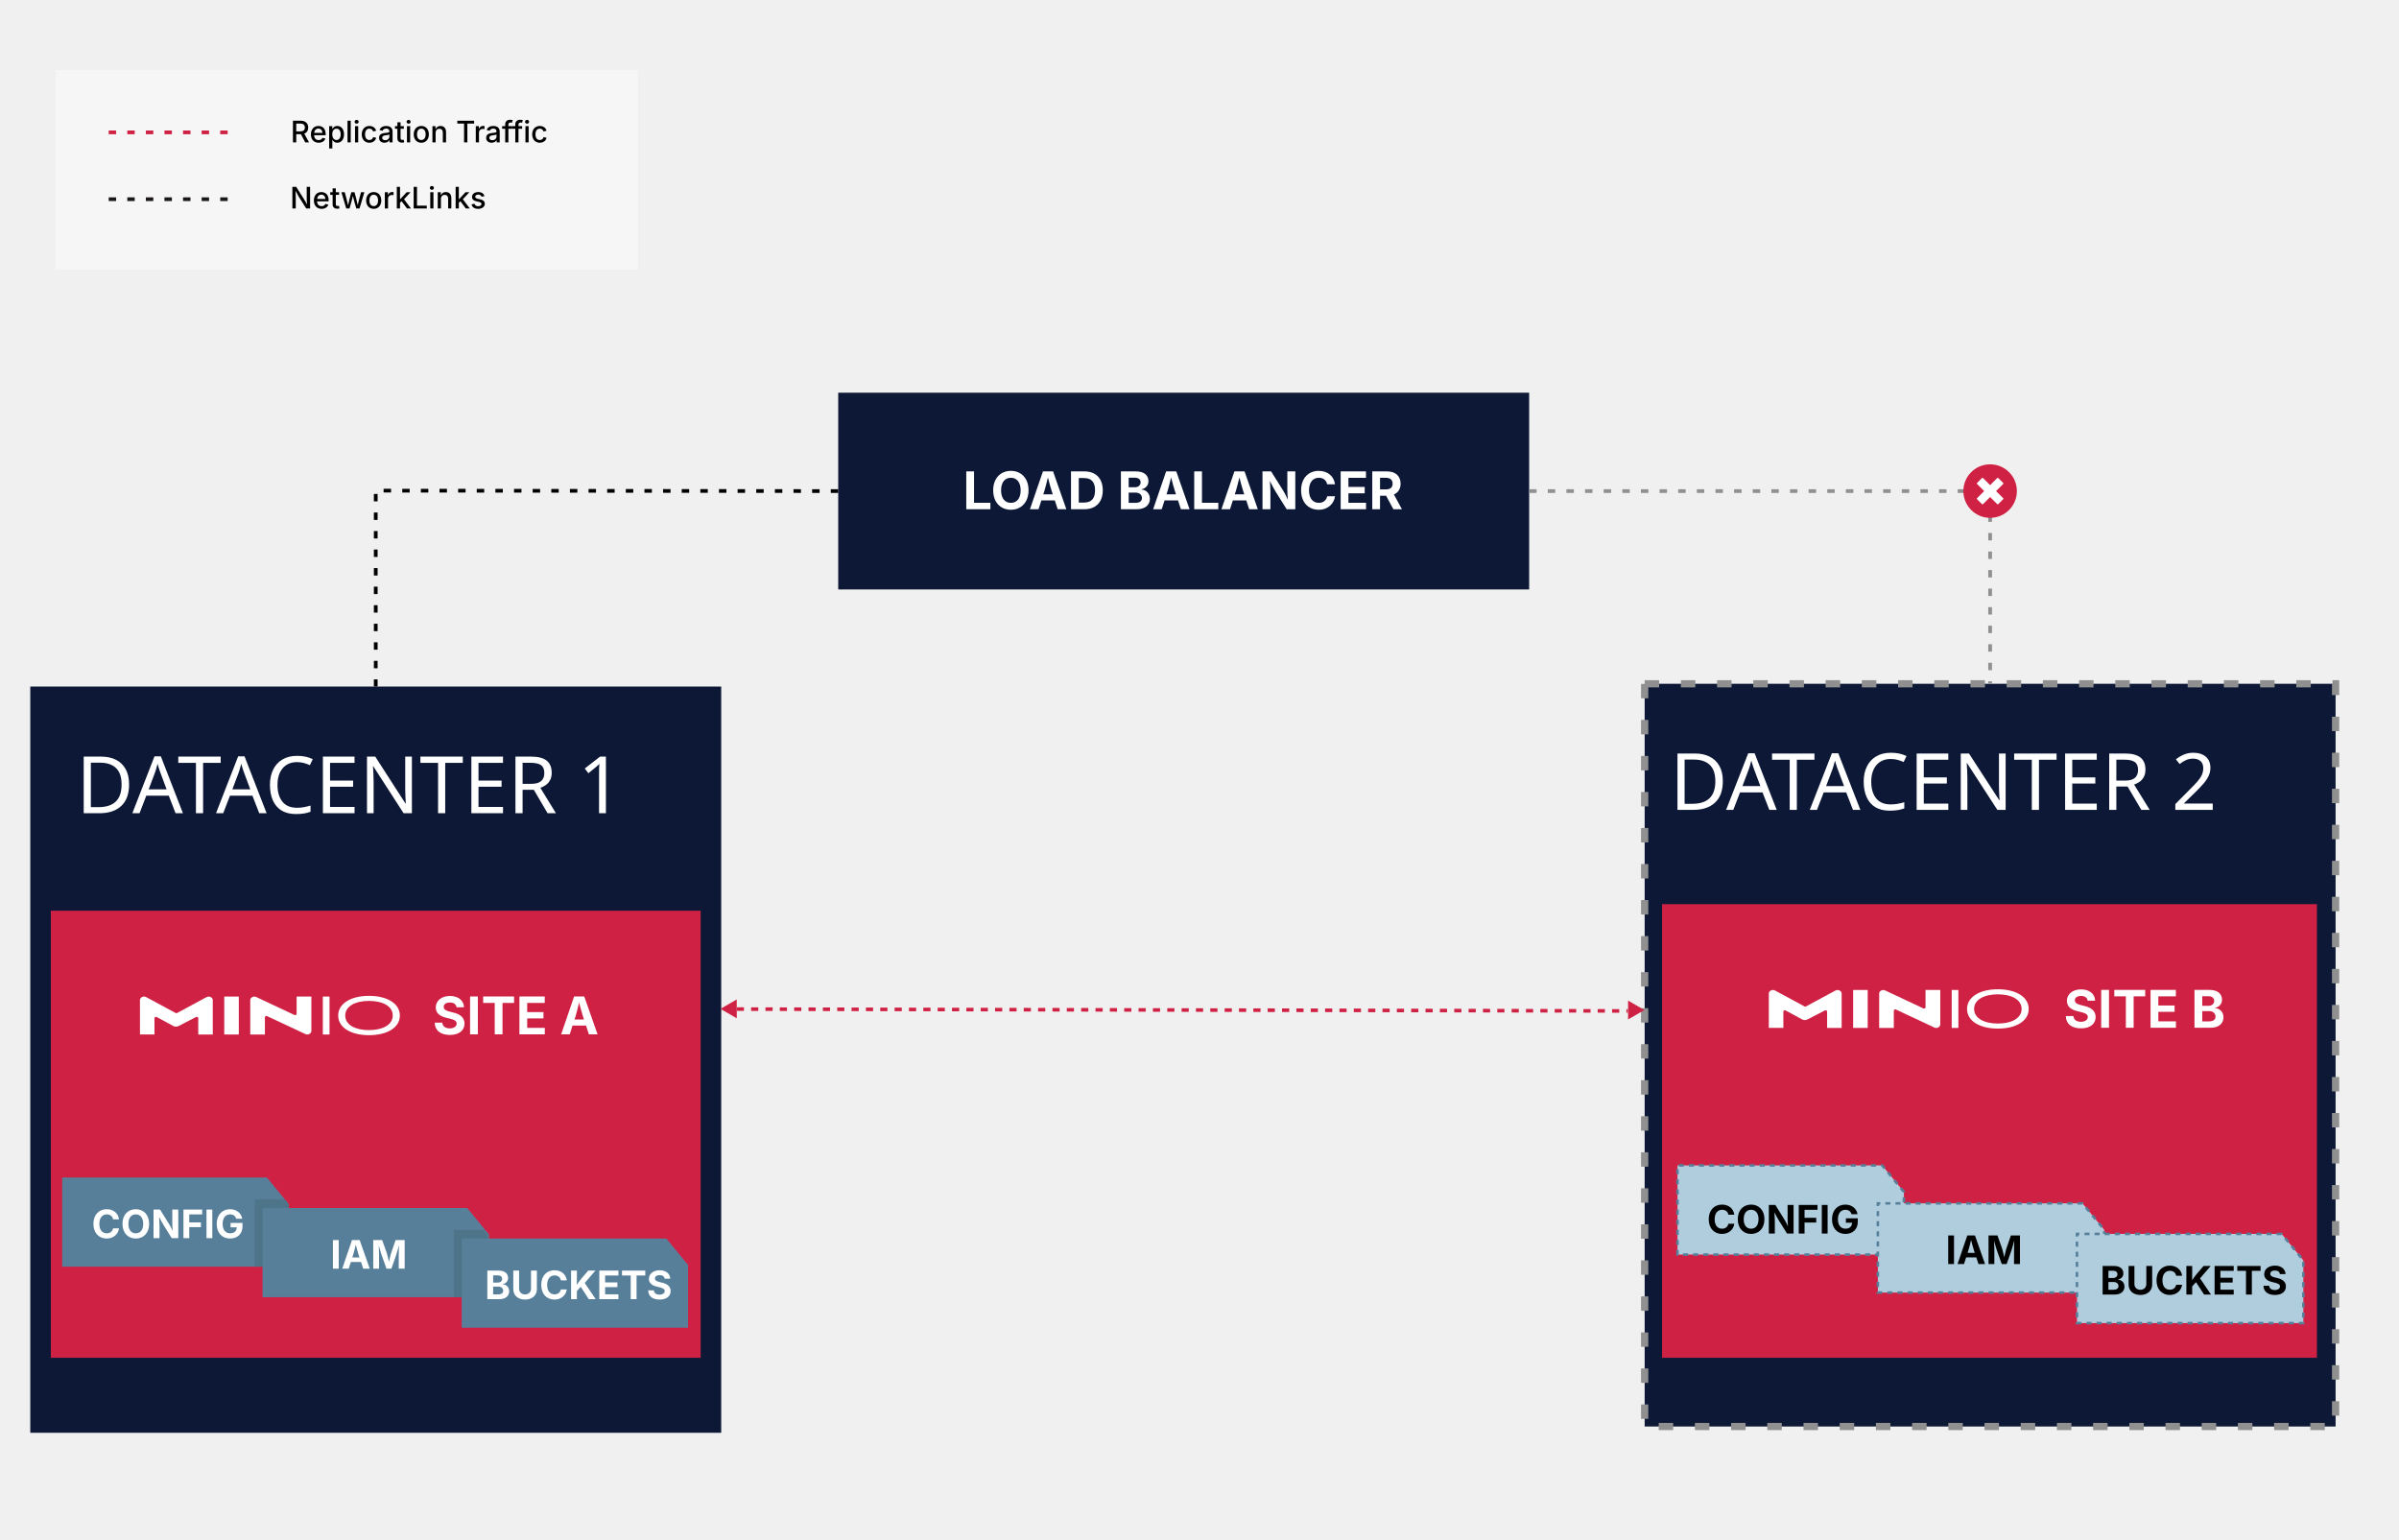
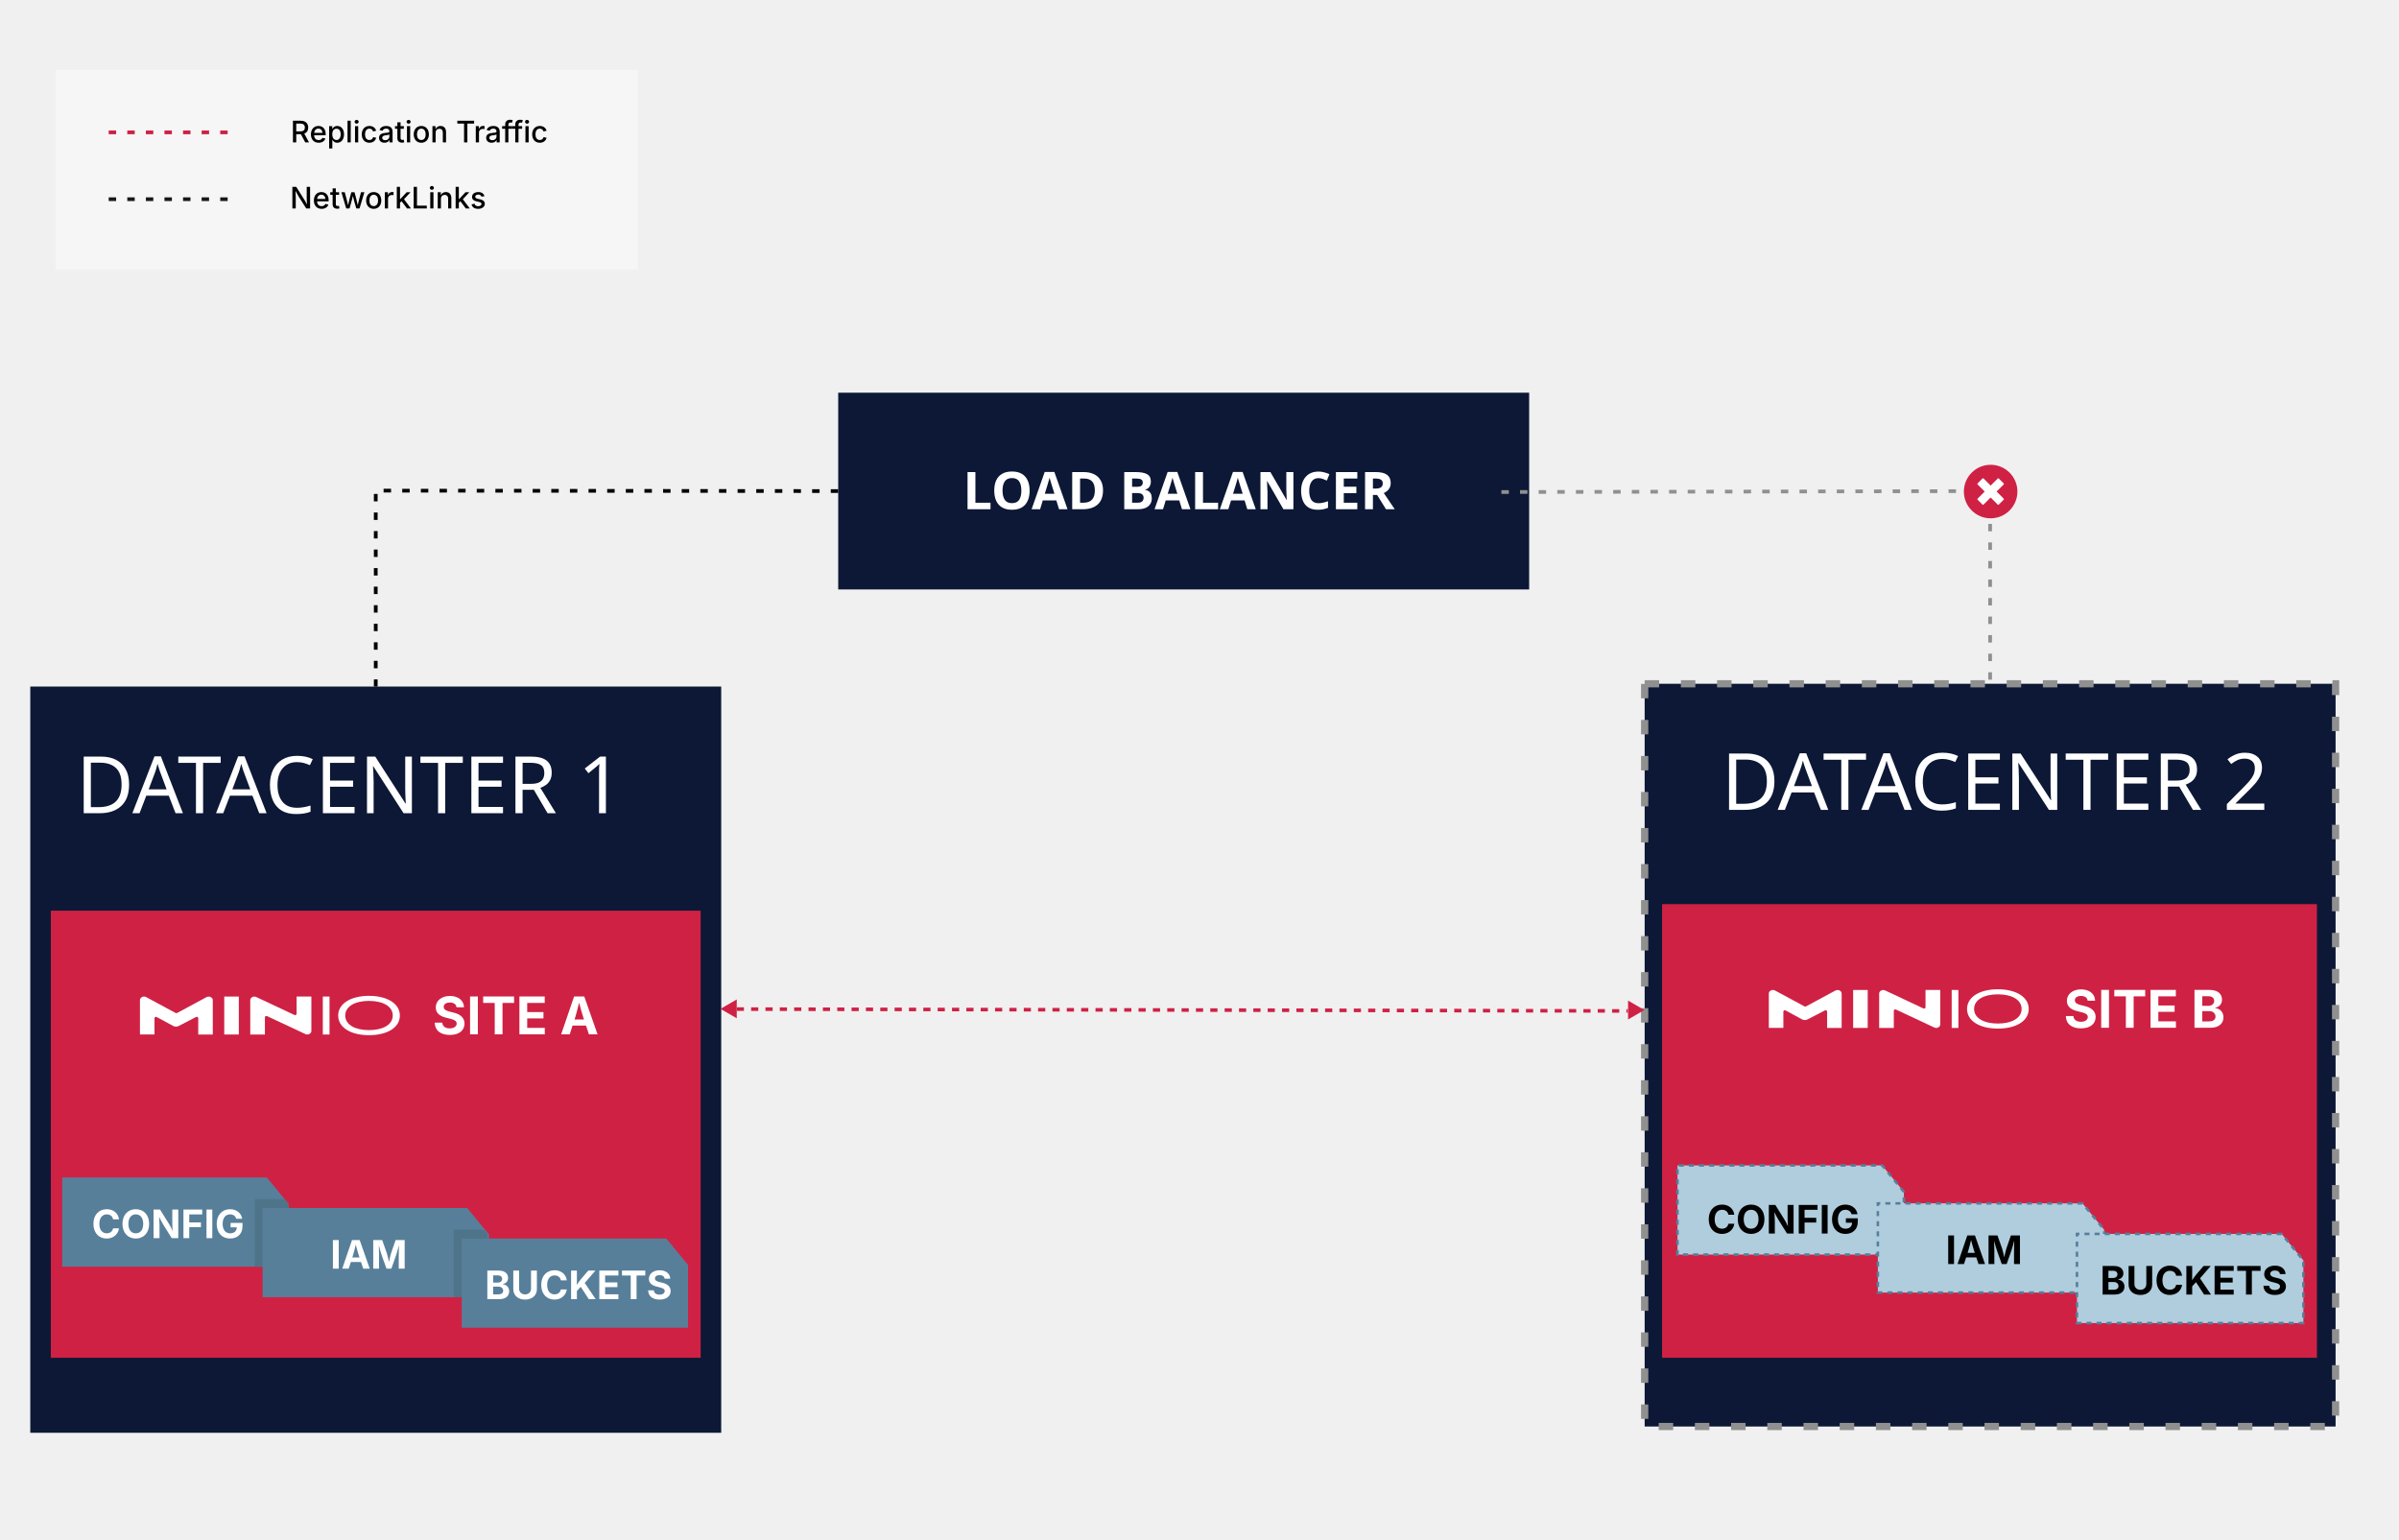
<svg xmlns="http://www.w3.org/2000/svg" id="a" viewBox="0 0 645.33 414.16" version="1.1">
  <defs id="defs4">
    <style id="style2">.b{stroke:#1b1717;}.b,.c{stroke-dasharray:0 0 2 3;}.b,.c,.d,.e{stroke-miterlimit:10;}.b,.c,.e{fill:none;}.c,.e{stroke:#cf2144;}.f{fill:#f6f6f6;}.g,.h,.i{fill:#fff;}.j{fill:#9fbecc;}.k{fill:#cf2144;}.l{fill:#577f9a;}.m{fill:#4e7489;}.d{fill:#afcddd;stroke:#577f9a;stroke-dasharray:0 0 1.36 1.36;stroke-width:.68px;}.n{letter-spacing:0em;}.o{letter-spacing:0em;}.p{font-family:Inter-Medium, Inter;font-size:8px;font-variation-settings:'wght' 500, 'slnt' 0;font-weight:500;}.e{stroke-dasharray:0 0 2 2;}.q{letter-spacing:-.06em;}.r,.h,.i{font-family:Inter-Bold, Inter;font-variation-settings:'wght' 700, 'slnt' 0;font-weight:700;}.r,.i{font-size:10.56px;}.s{letter-spacing:0em;}.t{letter-spacing:0em;}.h{font-size:14px;}.u{letter-spacing:0em;}</style>
  </defs>
  <rect class="l" x="8.145" y="184.702" width="185.86" height="200.756" id="rect46" style="display:inline;fill:#0c1835;stroke-width:1.948" />
  <rect class="k" x="13.67" y="245" width="174.81" height="120.279" id="rect6" style="stroke-width:1.522" />
  <g id="g9006" transform="matrix(1,0,0,0.9953172,0,1.431843)">
-     <rect class="l" x="442.413" y="183.38" width="185.86" height="200.756" id="rect46-8" style="display:inline;fill:#0c1835;stroke-width:1.948;stroke:#909090;stroke-opacity:1;stroke-dasharray:0,0,3.895,5.843;stroke-dashoffset:0" />
-     <text xml:space="preserve" style="font-style:normal;font-variant:normal;font-weight:normal;font-stretch:normal;font-size:21.333px;font-family:sans-serif;-inkscape-font-specification:'sans-serif, Normal';font-variant-ligatures:normal;font-variant-caps:normal;font-variant-numeric:normal;font-variant-east-asian:normal;text-align:center;text-anchor:middle;fill:#ffffff;fill-opacity:1;stroke:#000000;stroke-width:0;stroke-linejoin:bevel" x="536.623" y="217.461" id="text8851-6">
-       <tspan id="tspan8849-2" x="536.623" y="217.461">DATACENTER 2</tspan>
-     </text>
-     <rect class="l" x="225.48" y="104.707" width="185.86" height="53.179" id="rect46-2" style="fill:#0c1835;stroke-width:1.002" />
-     <text class="f" id="text58" x="259.618" y="135.885" style="font-weight:700;font-size:14.033px;font-family:Inter-Bold, Inter;font-variation-settings:'slnt' 0, 'wght' 700;fill:#ffffff;stroke-width:1.002" transform="scale(0.9976559,1.00235)">
-       <tspan class="x" x="259.618" y="135.885" id="tspan48" style="stroke-width:1.002">LOAD BALANCER</tspan>
-     </text>
+     <path id="rect46-8" style="display:inline;fill:#0c1835;stroke:#909090;stroke-width:1.948;stroke-dasharray:0, 0, 3.895, 5.843" class="l" d="m 442.413,183.38 h 185.86 V 384.136 h -185.86 z" />
+     <g aria-label="DATACENTER 2" id="text8851-6" style="font-size:21.333px;-inkscape-font-specification:'sans-serif, Normal';text-align:center;text-anchor:middle;fill:#ffffff;stroke:#000000;stroke-width:0;stroke-linejoin:bevel">
+       <path d="m 477.317,209.696 q 0,3.861 -2.112,5.824 -2.091,1.941 -5.845,1.941 h -4.245 V 202.229 h 4.693 q 2.304,0 3.989,0.853 1.685,0.853 2.603,2.517 0.917,1.643 0.917,4.096 z m -2.027,0.064 q 0,-3.051 -1.515,-4.459 -1.493,-1.429 -4.245,-1.429 h -2.496 v 11.947 h 2.069 q 6.187,0 6.187,-6.059 z" id="path45502" />
+       <path d="m 489.818,217.461 -1.835,-4.715 h -6.037 l -1.813,4.715 h -1.941 l 5.952,-15.296 h 1.728 l 5.931,15.296 z m -4.117,-11.029 q -0.064,-0.171 -0.213,-0.619 -0.149,-0.448 -0.299,-0.917 -0.128,-0.491 -0.213,-0.747 -0.149,0.661 -0.341,1.301 -0.192,0.619 -0.32,0.981 l -1.728,4.608 h 4.821 z" id="path45504" />
+       <path d="m 497.221,217.461 h -1.92 v -13.547 h -4.757 v -1.685 h 11.413 v 1.685 h -4.736 z" id="path45506" />
+       <path d="m 512.325,217.461 -1.835,-4.715 h -6.037 l -1.813,4.715 h -1.941 l 5.952,-15.296 h 1.728 l 5.931,15.296 z m -4.117,-11.029 q -0.064,-0.171 -0.213,-0.619 -0.149,-0.448 -0.299,-0.917 -0.128,-0.491 -0.213,-0.747 -0.149,0.661 -0.341,1.301 -0.192,0.619 -0.32,0.981 l -1.728,4.608 h 4.821 z" id="path45508" />
+       <path d="m 522.501,203.701 q -2.453,0 -3.861,1.643 -1.408,1.643 -1.408,4.501 0,2.837 1.301,4.501 1.323,1.643 3.947,1.643 1.003,0 1.899,-0.171 0.896,-0.171 1.749,-0.427 v 1.664 q -0.853,0.32 -1.771,0.469 -0.896,0.149 -2.155,0.149 -2.325,0 -3.883,-0.96 -1.557,-0.96 -2.347,-2.731 -0.768,-1.771 -0.768,-4.16 0,-2.304 0.832,-4.053 0.853,-1.771 2.496,-2.752 1.643,-1.003 3.989,-1.003 2.411,0 4.203,0.896 l -0.768,1.621 q -0.704,-0.32 -1.579,-0.576 -0.853,-0.256 -1.877,-0.256 z" id="path45510" />
+       <path d="m 537.967,217.461 h -8.512 V 202.229 h 8.512 v 1.685 h -6.592 v 4.757 h 6.208 v 1.664 h -6.208 v 5.44 h 6.592 z" id="path45512" />
+       <path d="m 553.391,217.461 h -2.24 l -8.149,-12.651 h -0.085 q 0.043,0.747 0.107,1.856 0.064,1.109 0.064,2.283 v 8.512 h -1.771 V 202.229 h 2.219 l 8.128,12.608 h 0.085 q -0.021,-0.341 -0.064,-1.024 -0.021,-0.683 -0.064,-1.493 -0.021,-0.811 -0.021,-1.493 v -8.597 h 1.792 z" id="path45514" />
+       <path d="m 562.351,217.461 h -1.92 v -13.547 h -4.757 v -1.685 h 11.413 v 1.685 h -4.736 z" id="path45516" />
+       <path d="m 577.903,217.461 h -8.512 V 202.229 h 8.512 v 1.685 h -6.592 v 4.757 h 6.208 v 1.664 h -6.208 v 5.44 h 6.592 z" id="path45518" />
+       <path d="m 585.455,202.229 q 2.837,0 4.181,1.088 1.365,1.067 1.365,3.243 0,1.216 -0.448,2.027 -0.448,0.811 -1.152,1.301 -0.683,0.469 -1.451,0.747 l 4.181,6.827 h -2.24 l -3.691,-6.293 h -3.029 v 6.293 h -1.92 V 202.229 Z m -0.107,1.664 h -2.176 v 5.653 h 2.283 q 1.856,0 2.709,-0.725 0.853,-0.747 0.853,-2.176 0,-1.493 -0.896,-2.112 -0.896,-0.64 -2.773,-0.64 z" id="path45520" />
+       <path d="m 609.093,217.461 h -10.069 v -1.557 l 3.989,-4.032 q 1.152,-1.152 1.941,-2.048 0.789,-0.896 1.195,-1.749 0.405,-0.875 0.405,-1.899 0,-1.259 -0.747,-1.899 -0.747,-0.661 -1.941,-0.661 -1.109,0 -1.963,0.384 -0.832,0.384 -1.707,1.067 l -1.003,-1.259 q 0.896,-0.747 2.048,-1.259 1.173,-0.533 2.624,-0.533 2.133,0 3.371,1.088 1.237,1.067 1.237,2.965 0,1.195 -0.491,2.24 -0.491,1.045 -1.365,2.069 -0.875,1.003 -2.048,2.155 l -3.179,3.136 v 0.085 h 7.701 z" id="path45522" />
+     </g>
+     <path id="rect46-2" style="fill:#0c1835;stroke-width:1.002" class="l" d="m 225.48,104.707 h 185.86 v 53.179 H 225.48 Z" />
+     <g aria-label="LOAD BALANCER" transform="scale(0.9976559,1.00235)" id="text58" style="font-weight:700;font-size:14.033px;font-family:Inter-Bold, Inter;font-variation-settings:'slnt' 0, 'wght' 700;fill:#ffffff;stroke-width:1.002" class="f">
+       <path d="m 260.881,135.885 v -10.019 h 2.119 v 8.265 h 4.07 v 1.754 z" id="path45476" />
+       <path d="m 277.623,130.861 q 0,1.558 -0.519,2.722 -0.505,1.151 -1.558,1.796 -1.052,0.646 -2.694,0.646 -1.628,0 -2.694,-0.646 -1.052,-0.646 -1.572,-1.81 -0.505,-1.165 -0.505,-2.722 0,-1.558 0.505,-2.708 0.519,-1.151 1.572,-1.782 1.067,-0.646 2.708,-0.646 1.628,0 2.68,0.646 1.052,0.631 1.558,1.796 0.519,1.151 0.519,2.708 z m -7.311,0 q 0,1.572 0.603,2.484 0.603,0.898 1.937,0.898 1.361,0 1.951,-0.898 0.589,-0.912 0.589,-2.484 0,-1.586 -0.589,-2.484 -0.589,-0.898 -1.937,-0.898 -1.347,0 -1.951,0.898 -0.603,0.898 -0.603,2.484 z" id="path45478" />
+       <path d="m 285.551,135.885 -0.73,-2.386 h -3.649 l -0.73,2.386 h -2.287 l 3.536,-10.062 h 2.596 l 3.55,10.062 z m -1.965,-6.497 q -0.07,-0.239 -0.182,-0.603 -0.112,-0.365 -0.225,-0.744 -0.112,-0.379 -0.182,-0.66 -0.07,0.281 -0.196,0.702 -0.112,0.407 -0.225,0.786 -0.098,0.365 -0.154,0.519 l -0.716,2.329 h 2.61 z" id="path45480" />
+       <path d="m 297.409,130.777 q 0,2.54 -1.445,3.831 -1.431,1.277 -4.027,1.277 h -2.835 v -10.019 h 3.143 q 1.572,0 2.722,0.561 1.165,0.561 1.796,1.656 0.646,1.081 0.646,2.694 z m -2.203,0.056 q 0,-1.67 -0.73,-2.442 -0.73,-0.786 -2.119,-0.786 h -1.137 v 6.525 h 0.912 q 3.073,0 3.073,-3.298 z" id="path45482" />
+       <path d="m 306.25,125.866 q 2.007,0 3.031,0.561 1.024,0.561 1.024,1.979 0,0.856 -0.407,1.445 -0.393,0.589 -1.137,0.716 v 0.07 q 0.505,0.098 0.912,0.351 0.407,0.253 0.646,0.73 0.239,0.477 0.239,1.263 0,1.361 -0.982,2.133 -0.982,0.772 -2.694,0.772 h -3.747 v -10.019 z m 0.239,3.971 q 0.926,0 1.277,-0.295 0.365,-0.295 0.365,-0.856 0,-0.575 -0.421,-0.828 -0.421,-0.253 -1.333,-0.253 h -1.123 v 2.231 z m -1.235,1.684 v 2.61 h 1.389 q 0.954,0 1.333,-0.365 0.379,-0.379 0.379,-0.996 0,-0.561 -0.393,-0.898 -0.379,-0.351 -1.389,-0.351 z" id="path45484" />
+       <path d="m 318.697,135.885 -0.73,-2.386 h -3.649 l -0.73,2.386 h -2.287 l 3.536,-10.062 h 2.596 l 3.55,10.062 z m -1.965,-6.497 q -0.07,-0.239 -0.182,-0.603 -0.112,-0.365 -0.225,-0.744 -0.112,-0.379 -0.182,-0.66 -0.07,0.281 -0.196,0.702 -0.112,0.407 -0.225,0.786 -0.098,0.365 -0.154,0.519 l -0.716,2.329 h 2.61 z" id="path45486" />
+       <path d="m 322.247,135.885 v -10.019 h 2.119 v 8.265 h 4.07 v 1.754 z" id="path45488" />
+       <path d="m 336.308,135.885 -0.73,-2.386 h -3.649 l -0.73,2.386 h -2.287 l 3.536,-10.062 h 2.596 l 3.55,10.062 z m -1.965,-6.497 q -0.07,-0.239 -0.182,-0.603 -0.112,-0.365 -0.225,-0.744 -0.112,-0.379 -0.182,-0.66 -0.07,0.281 -0.196,0.702 -0.112,0.407 -0.225,0.786 -0.098,0.365 -0.154,0.519 l -0.716,2.329 h 2.61 z" id="path45490" />
+       <path d="m 348.741,135.885 h -2.694 l -4.364,-7.578 h -0.056 q 0.028,0.716 0.056,1.431 0.042,0.716 0.07,1.431 v 4.715 h -1.894 v -10.019 h 2.68 l 4.35,7.508 h 0.042 q -0.014,-0.702 -0.042,-1.389 -0.028,-0.688 -0.056,-1.375 v -4.743 h 1.908 z" id="path45492" />
+       <path d="m 355.519,127.494 q -1.221,0 -1.866,0.912 -0.646,0.912 -0.646,2.498 0,1.6 0.589,2.484 0.603,0.87 1.923,0.87 0.617,0 1.221,-0.14 0.617,-0.14 1.333,-0.393 v 1.782 q -0.66,0.267 -1.305,0.393 -0.646,0.126 -1.445,0.126 -1.544,0 -2.554,-0.631 -0.996,-0.646 -1.473,-1.796 -0.477,-1.165 -0.477,-2.708 0,-1.516 0.547,-2.68 0.547,-1.165 1.586,-1.824 1.052,-0.66 2.568,-0.66 0.744,0 1.487,0.196 0.758,0.182 1.445,0.505 l -0.688,1.726 q -0.561,-0.267 -1.137,-0.463 -0.561,-0.196 -1.109,-0.196 z" id="path45494" />
+       <path d="m 365.974,135.885 h -5.768 v -10.019 h 5.768 v 1.74 h -3.649 v 2.203 h 3.396 v 1.74 h -3.396 v 2.582 h 3.649 z" id="path45496" />
+       <path d="m 370.984,125.866 q 2.049,0 3.017,0.744 0.982,0.744 0.982,2.259 0,0.688 -0.267,1.207 -0.253,0.505 -0.688,0.87 -0.421,0.351 -0.912,0.575 l 2.947,4.364 h -2.358 l -2.386,-3.845 h -1.137 v 3.845 h -2.119 v -10.019 z m -0.154,1.74 h -0.646 v 2.708 h 0.688 q 1.052,0 1.502,-0.351 0.463,-0.351 0.463,-1.038 0,-0.716 -0.491,-1.01 -0.477,-0.309 -1.516,-0.309 z" id="path45498" />
+     </g>
    <path style="fill:none;fill-rule:evenodd;stroke:#000000;stroke-width:1.002px;stroke-linecap:butt;stroke-linejoin:miter;stroke-opacity:1;stroke-dasharray:0, 0, 2.005, 3.007;stroke-dashoffset:0;marker-start:" d="M 225.48,131.297 101.075,131.176 l 0,52.957" id="path9988" />
-     <path style="fill:none;fill-rule:evenodd;stroke:#909090;stroke-width:1.002px;stroke-linecap:butt;stroke-linejoin:miter;stroke-dasharray:0, 0, 2.005, 3.007;stroke-dashoffset:0;stroke-opacity:1" d="m 411.34,131.297 124.003,0 1e-5,52.083" id="path9990" />
-     <g id="g11856" transform="matrix(1,0,0,1.004705,431.8434,-218.9435)">
-       <circle class="st11" cx="103.5" cy="348.6" r="7.2" id="circle11853" style="fill:#cf2144" />
+     <path style="fill:none;fill-rule:evenodd;stroke:#909090;stroke-width:1.002px;stroke-linecap:butt;stroke-linejoin:miter;stroke-dasharray:0, 0, 2.005, 3.007;stroke-dashoffset:0;stroke-opacity:1" d="m 403.874,131.554 131.47,-0.258 1e-5,52.083" id="path9990" />
+     <g id="g11856" transform="matrix(1,0,0,1.004705,431.9803,-218.8168)">
+       <path id="circle11853" style="fill:#cf2144" class="st11" d="m 110.7,348.6 a 7.2,7.2 0 0 1 -7.2,7.2 7.2,7.2 0 0 1 -7.2,-7.2 7.2,7.2 0 0 1 7.2,-7.2 7.2,7.2 0 0 1 7.2,7.2 z" />
      <path id="x_00000176038647969392589660000002905642974679435179_" class="st12" d="m 100,346.7 1.9,1.9 -1.9,1.9 c -0.1,0.1 -0.1,0.2 0,0.3 0,0 0,0 0,0 l 1.3,1.3 c 0.1,0.1 0.2,0.1 0.3,0 0,0 0,0 0,0 l 1.9,-1.9 1.9,1.9 c 0.1,0.1 0.2,0.1 0.3,0 l 1.3,-1.3 c 0.1,-0.1 0.1,-0.2 0,-0.3 l -1.9,-1.9 1.9,-1.9 c 0.1,-0.1 0.1,-0.2 0,-0.3 l -1.3,-1.3 c -0.1,-0.1 -0.2,-0.1 -0.3,0 0,0 0,0 0,0 l -1.9,1.9 -1.9,-1.9 c -0.1,-0.1 -0.2,-0.1 -0.3,0 0,0 0,0 0,0 l -1.3,1.3 c -0.1,0.1 -0.1,0.2 0,0.3 0,0 0,0 0,0 z" style="fill:#ffffff" />
    </g>
  </g>
  <g id="g20" transform="translate(0,78)">
    <g id="g14">
      <rect class="g" x="60.32" y="190.1" width="3.92" height="10.21" id="rect8" />
      <path class="g" d="m 55.58,190.24 -7.95,4.29 c -0.11,0.06 -0.26,0.06 -0.37,0 l -7.95,-4.29 c -0.17,-0.09 -0.37,-0.14 -0.57,-0.14 v 0 c -0.6,0 -1.09,0.43 -1.09,0.96 v 9.24 c 0,0 3.91,0 3.91,0 v -4.4 c 0,-0.27 0.33,-0.44 0.6,-0.29 l 4.45,2.41 c 0.44,0.24 0.99,0.24 1.43,0.01 l 4.7,-2.43 c 0.26,-0.14 0.59,0.03 0.59,0.3 v 4.41 c 0,0 3.91,0 3.91,0 v -9.24 c 0,-0.53 -0.49,-0.96 -1.09,-0.96 v 0 c -0.2,0 -0.4,0.05 -0.57,0.14 z" id="path10" />
      <path class="g" d="m 83.76,190.1 h -3.97 c 0,0 0,4.65 0,4.65 0,0.26 -0.31,0.43 -0.58,0.31 l -10.29,-4.84 c -0.16,-0.07 -0.33,-0.11 -0.51,-0.11 v 0 c -0.6,0 -1.09,0.43 -1.09,0.96 v 9.24 c 0,0 3.94,0 3.94,0 v -4.64 c 0,-0.26 0.31,-0.43 0.57,-0.31 l 10.33,4.84 c 0.16,0.07 0.33,0.11 0.51,0.11 v 0 c 0.6,0 1.09,-0.43 1.09,-0.96 v -9.24 z" id="path12" />
    </g>
    <path class="g" d="M 86.84,200.31 V 190.1 h 1.8 v 10.21 z" id="path16" />
    <path class="g" d="m 99.25,200.49 c -4.85,0 -8.28,-2.03 -8.28,-5.29 0,-3.24 3.46,-5.29 8.28,-5.29 4.82,0 8.31,2.03 8.31,5.29 0,3.26 -3.4,5.29 -8.31,5.29 z m 0,-9.22 c -3.6,0 -6.38,1.39 -6.38,3.93 0,2.56 2.78,3.93 6.38,3.93 3.6,0 6.4,-1.37 6.4,-3.93 0,-2.56 -2.8,-3.93 -6.4,-3.93 z" id="path18" />
  </g>
  <text class="h" id="text24" x="116.36" y="278.27">
    <tspan x="116.36" y="278.27" id="tspan22">SITE A</tspan>
  </text>
  <rect class="f" x="14.99" y="18.85" width="156.61" height="53.63" id="rect66" />
  <line class="c" x1="29.24" y1="35.61" x2="61.31" y2="35.61" id="line68" />
  <line class="b" x1="29.24" y1="53.59" x2="61.31" y2="53.59" id="line70" />
  <text class="p" id="text82">
    <tspan class="n" x="78.16" y="38.31" id="tspan72">R</tspan>
    <tspan class="t" x="83.26" y="38.31" id="tspan74">eplication </tspan>
    <tspan class="q" x="122.66" y="38.31" id="tspan76">T</tspan>
    <tspan class="u" x="127.41" y="38.31" id="tspan78">r</tspan>
    <tspan class="s" x="130.45" y="38.31" id="tspan80">affic</tspan>
  </text>
  <text class="p" id="text92" x="78.009" y="56.09">NetworkLinks</text>
  <polygon class="l" points="77.63,245.89 71.79,238.78 16.73,238.78 16.73,262.76 77.63,262.76 " id="polygon94" transform="translate(0,78)" />
  <polygon class="m" points="68.51,244.63 68.51,262.76 77.63,262.76 77.63,245.89 76.59,244.63 " id="polygon96" transform="translate(0,78)" />
  <text class="i" id="text100" x="24.65" y="333.09">
    <tspan x="24.65" y="333.09" id="tspan98">CONFIG</tspan>
  </text>
  <polygon class="l" points="131.52,254.1 125.68,246.99 70.63,246.99 70.63,270.97 131.52,270.97 " id="polygon102" transform="translate(0,78)" />
  <g id="g108" transform="translate(0,78)">
    <polygon class="m" points="122.08,252.84 122.08,270.98 131.2,270.98 131.2,254.11 130.16,252.84 " id="polygon104" />
    <polygon class="l" points="185.09,262.32 179.25,255.2 124.2,255.2 124.2,279.19 185.09,279.19 " id="polygon106" />
  </g>
  <text class="i" id="text112" x="88.85" y="341.3">
    <tspan x="88.85" y="341.3" id="tspan110">IAM</tspan>
  </text>
  <text class="i" id="text116" x="130.39" y="349.51">
    <tspan x="130.39" y="349.51" id="tspan114">BUCKETS</tspan>
  </text>
  <polygon class="j" points="494.55,148.99 503.67,148.99 503.67,132.12 502.63,130.85 494.55,130.85 " id="polygon120" transform="translate(3.79,190.53)" />
  <polygon class="j" points="548.12,157.21 557.24,157.21 557.24,140.34 556.2,139.07 548.12,139.07 " id="polygon128" transform="translate(3.79,190.53)" />
  <g id="g9031" transform="translate(0,78)">
    <rect class="k" x="447.097" y="165.24" width="176.157" height="122.039" id="rect26" style="stroke-width:1.539" />
    <g id="g40" transform="translate(8.473814,112.53)">
      <g id="g34">
        <rect class="g" x="490.02" y="75.8" width="3.92" height="10.21" id="rect28" />
        <path class="g" d="m 485.27,75.94 -7.95,4.29 c -0.11,0.06 -0.26,0.06 -0.37,0 L 469,75.94 c -0.17,-0.09 -0.37,-0.14 -0.57,-0.14 v 0 c -0.6,0 -1.09,0.43 -1.09,0.96 V 86 c 0,0 3.91,0 3.91,0 v -4.4 c 0,-0.27 0.33,-0.44 0.6,-0.29 l 4.45,2.41 c 0.44,0.24 0.99,0.24 1.43,0.01 l 4.7,-2.43 c 0.26,-0.14 0.59,0.03 0.59,0.3 v 4.41 c 0,0 3.91,0 3.91,0 v -9.24 c 0,-0.53 -0.49,-0.96 -1.09,-0.96 v 0 c -0.2,0 -0.4,0.05 -0.57,0.14 z" id="path30" />
        <path class="g" d="m 513.46,75.8 h -3.97 c 0,0 0,4.65 0,4.65 0,0.26 -0.31,0.43 -0.58,0.31 l -10.29,-4.84 c -0.16,-0.07 -0.33,-0.11 -0.51,-0.11 v 0 c -0.6,0 -1.09,0.43 -1.09,0.96 v 9.24 c 0,0 3.94,0 3.94,0 v -4.64 c 0,-0.26 0.31,-0.43 0.57,-0.31 l 10.33,4.84 c 0.16,0.07 0.33,0.11 0.51,0.11 v 0 c 0.6,0 1.09,-0.43 1.09,-0.96 v -9.24 z" id="path32" />
      </g>
      <path class="g" d="M 516.53,86.01 V 75.8 h 1.8 v 10.21 z" id="path36" />
      <path class="g" d="m 528.94,86.19 c -4.85,0 -8.28,-2.03 -8.28,-5.29 0,-3.24 3.46,-5.29 8.28,-5.29 4.82,0 8.31,2.03 8.31,5.29 0,3.26 -3.4,5.29 -8.31,5.29 z m 0,-9.22 c -3.6,0 -6.38,1.39 -6.38,3.93 0,2.56 2.78,3.93 6.38,3.93 3.6,0 6.4,-1.37 6.4,-3.93 0,-2.56 -2.8,-3.93 -6.4,-3.93 z" id="path38" />
    </g>
    <text class="h" id="text44" x="555.134" y="198.5">
      <tspan x="555.134" y="198.5" id="tspan42">SITE B</tspan>
    </text>
    <polygon class="d" points="503.67,132.12 497.83,125 442.77,125 442.77,148.99 503.67,148.99 " id="polygon118" transform="translate(8.473814,110.53)" />
    <text class="r" id="text124" x="459.164" y="253.85">
      <tspan x="459.164" y="253.85" id="tspan122">CONFIG</tspan>
    </text>
    <polygon class="d" points="551.72,133.21 496.67,133.21 496.67,157.2 557.56,157.2 557.56,140.33 " id="polygon126" transform="translate(8.473814,112.53)" />
    <polygon class="d" points="605.29,141.43 550.23,141.43 550.23,165.42 611.13,165.42 611.13,148.55 " id="polygon130" transform="translate(8.473814,112.53)" />
    <text class="r" id="text134" x="523.364" y="262.06">
      <tspan x="523.364" y="262.06" id="tspan132">IAM</tspan>
    </text>
    <text class="r" id="text138" x="564.904" y="270.27">
      <tspan x="564.904" y="270.27" id="tspan136">BUCKETS</tspan>
    </text>
  </g>
  <path id="polyline162" class="e" style="fill:none;stroke:#cf2144;stroke-width:0.965;stroke-miterlimit:10;stroke-dasharray:0, 0, 1.93, 1.93" d="m 198.189,271.47 239.681,0.5" />
  <polyline class="k" points="438.98 80.56 438.98 78.37 443.36 80.91 438.98 83.44 438.98 81.55" id="polyline166" transform="translate(-1.026216,190.815)" />
  <polyline class="k" points="438.98 80.56 438.98 78.37 443.36 80.91 438.98 83.44 438.98 81.55" id="polyline166-8" transform="matrix(-1,0,0,1,637.1681,190.5042)" style="fill:#cf2144" />
  <text xml:space="preserve" style="font-style:normal;font-variant:normal;font-weight:normal;font-stretch:normal;font-size:21.333px;font-family:sans-serif;-inkscape-font-specification:'sans-serif, Normal';font-variant-ligatures:normal;font-variant-caps:normal;font-variant-numeric:normal;font-variant-east-asian:normal;text-align:center;text-anchor:middle;fill:#ffffff;fill-opacity:1;stroke:#000000;stroke-width:0;stroke-linejoin:bevel" x="102.355" y="218.783" id="text8851">
    <tspan id="tspan8849" x="102.355" y="218.783">DATACENTER 1</tspan>
  </text>
</svg>
